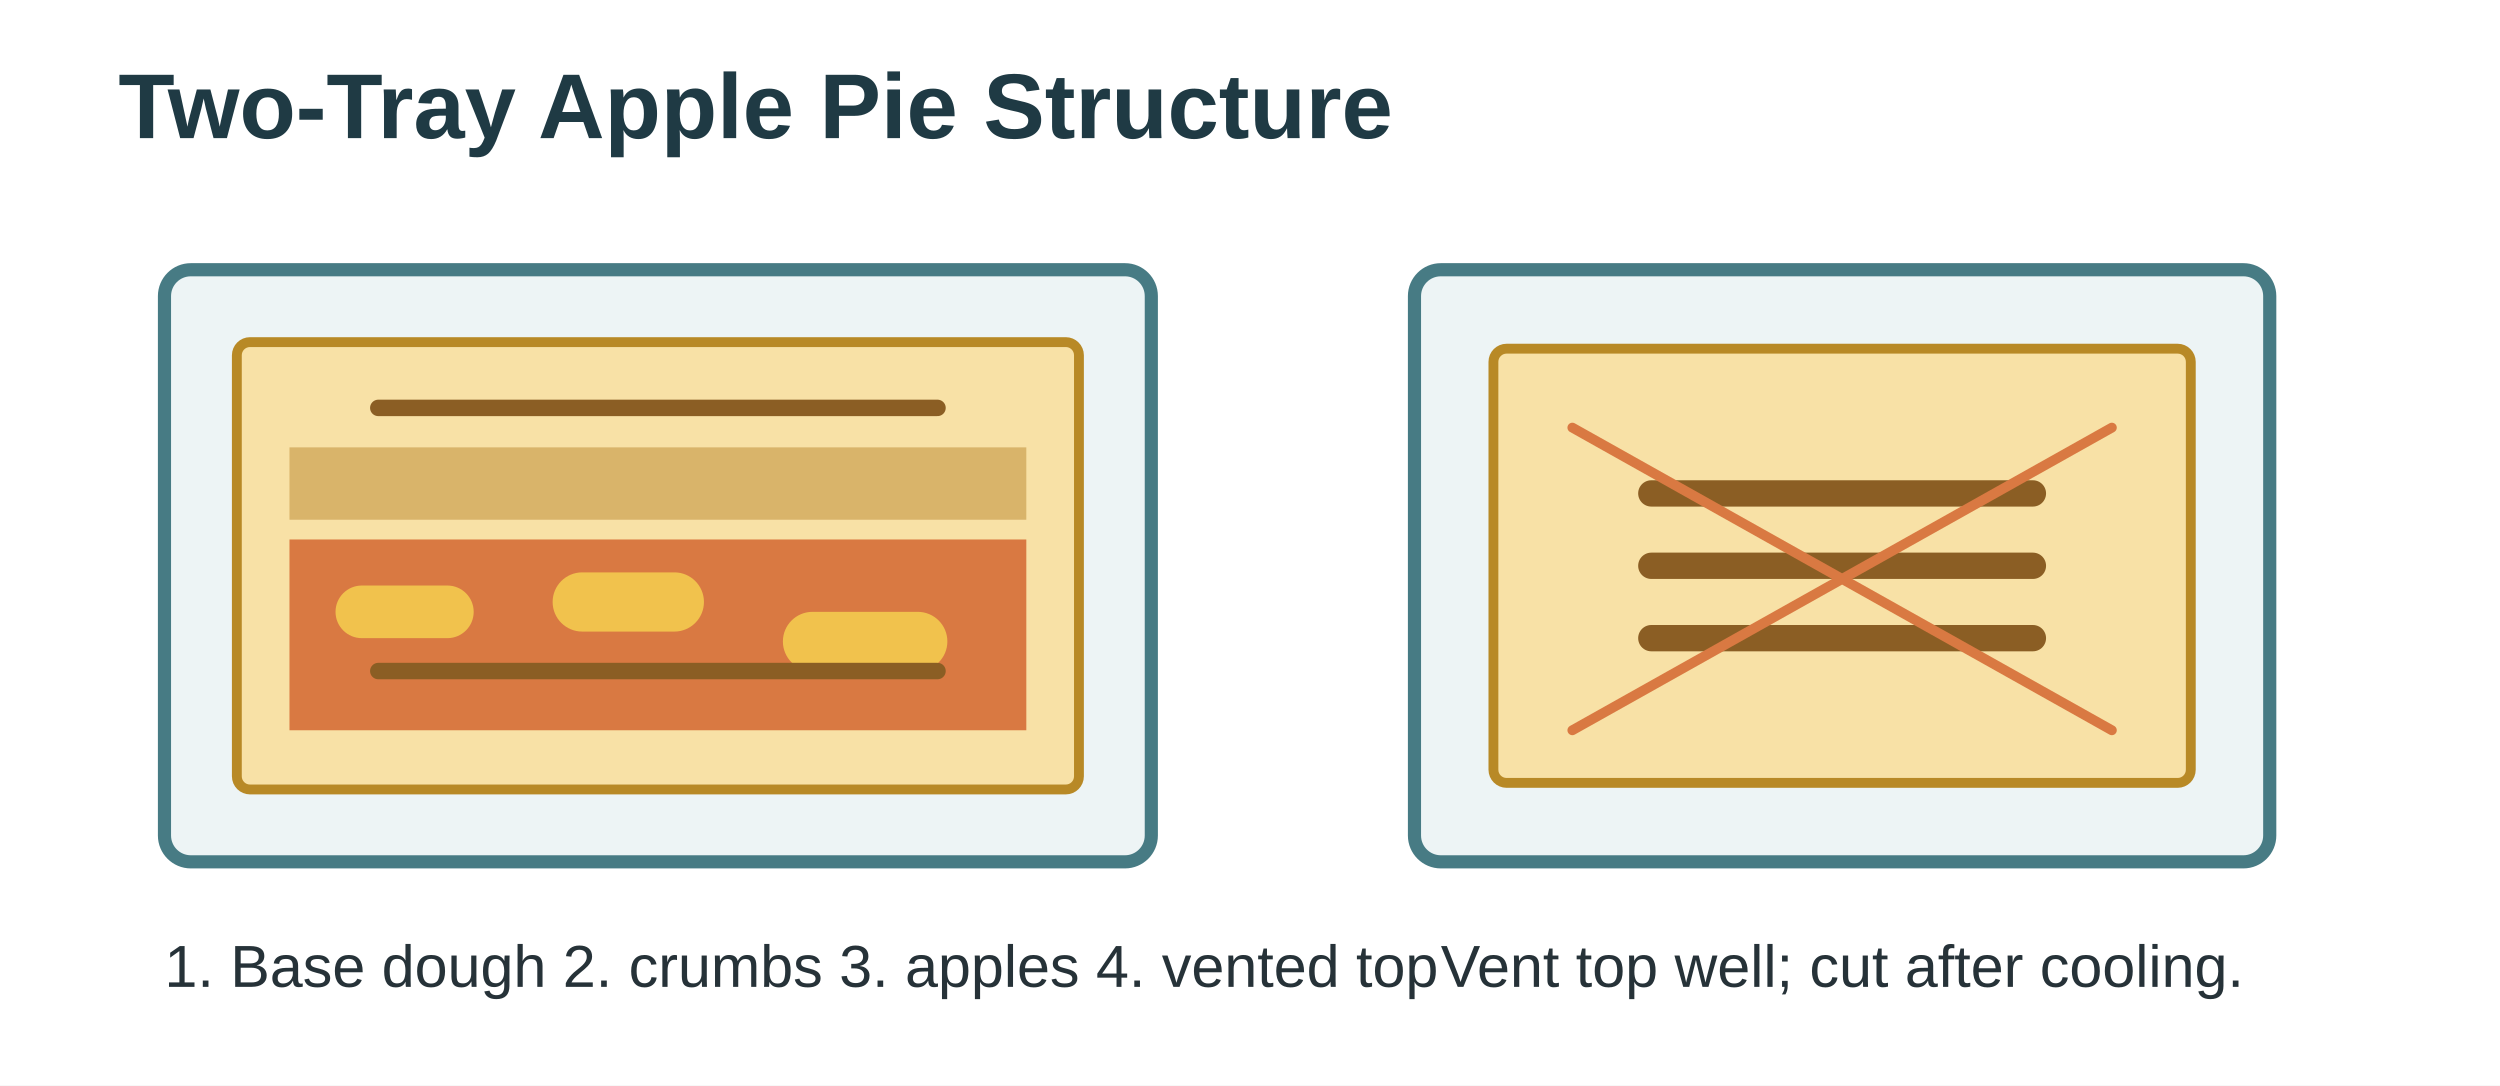
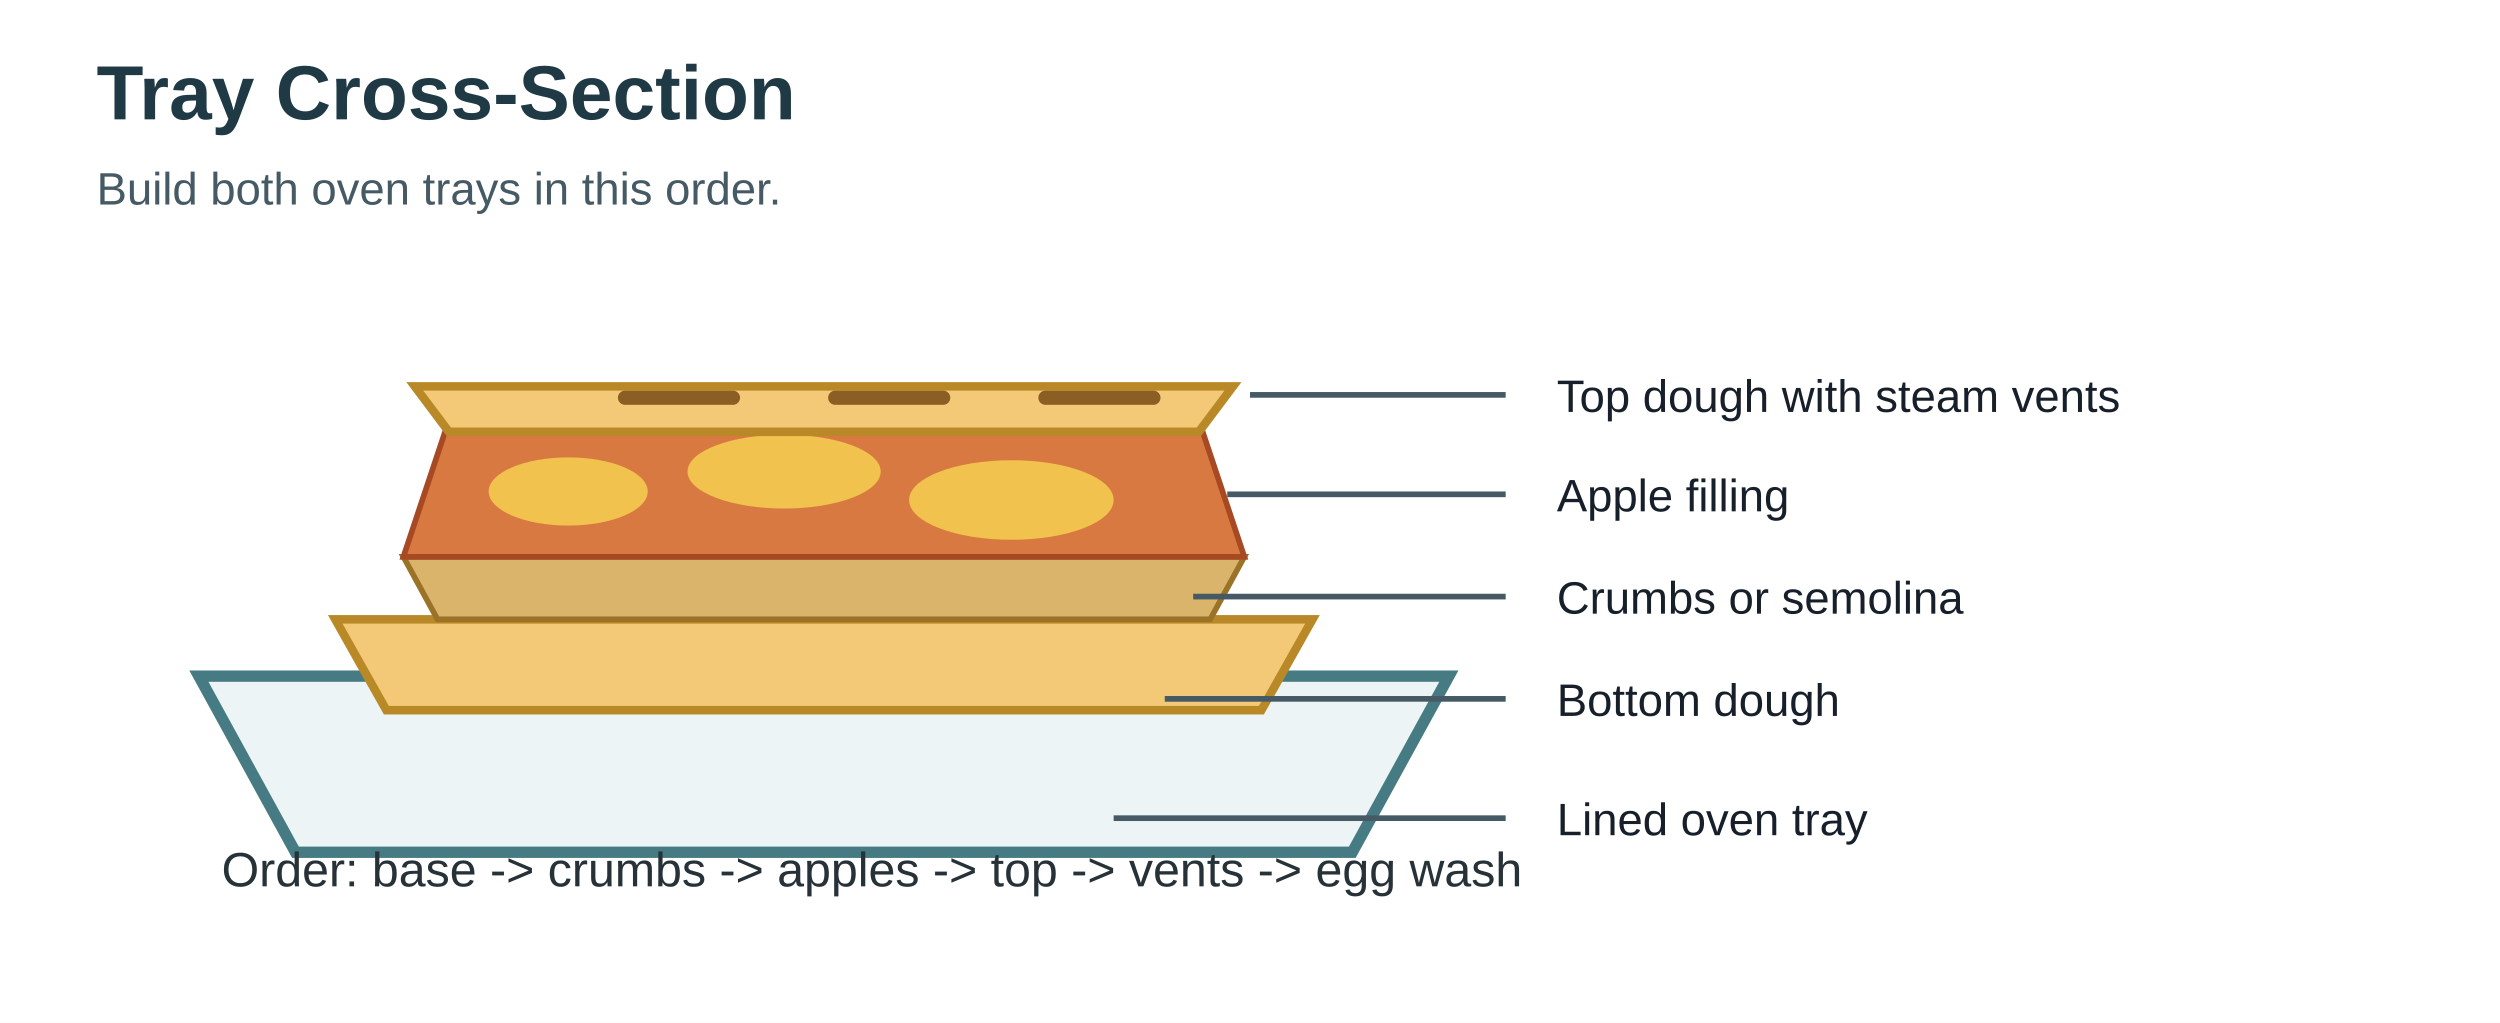
- <svg xmlns="http://www.w3.org/2000/svg" width="760" height="330" viewBox="0 0 760 330" role="img" aria-label="Apple pie tray layering and vent layout">
-   <rect width="760" height="330" fill="#ffffff" />
-   <text x="36" y="42" font-family="Arial, sans-serif" font-size="28" font-weight="700" fill="#1f3a44">Two-Tray Apple Pie Structure</text>
-   <g transform="translate(50 82)">
-     <rect x="0" y="0" width="300" height="180" rx="8" fill="#edf4f5" stroke="#477b84" stroke-width="4" />
-     <rect x="22" y="22" width="256" height="136" rx="4" fill="#f8e1a6" stroke="#b88926" stroke-width="3" />
-     <rect x="38" y="54" width="224" height="22" fill="#d9b46a" />
-     <rect x="38" y="82" width="224" height="58" fill="#d97942" />
-     <rect x="52" y="96" width="42" height="16" rx="8" fill="#f1c24d" />
-     <rect x="118" y="92" width="46" height="18" rx="9" fill="#f1c24d" />
-     <rect x="188" y="104" width="50" height="18" rx="9" fill="#f1c24d" />
-     <path d="M65 42h170M65 122h170" stroke="#8b5e24" stroke-width="5" stroke-linecap="round" />
-     <text x="0" y="218" font-family="Arial, sans-serif" font-size="18" fill="#263238">1. Base dough  2. crumbs  3. apples  4. vented top</text>
+ <svg xmlns="http://www.w3.org/2000/svg" width="880" height="360" viewBox="0 0 880 360" role="img" aria-label="Apple pie tray cross-section">
+   <rect width="880" height="360" fill="#ffffff" />
+   <text x="34" y="42" font-family="Arial, sans-serif" font-size="27" font-weight="700" fill="#1f3a44">Tray Cross-Section</text>
+   <text x="34" y="72" font-family="Arial, sans-serif" font-size="16" fill="#455a64">Build both oven trays in this order.</text>
+   <g transform="translate(70 118)">
+     <path d="M0 120h440l-34 62H34z" fill="#edf4f5" stroke="#477b84" stroke-width="4" />
+     <path d="M48 100h344l-18 32H66z" fill="#f3c978" stroke="#b88926" stroke-width="3" />
+     <path d="M72 78h296l-12 22H84z" fill="#d9b46a" stroke="#9a7228" stroke-width="2" />
+     <path d="M88 30h264l16 48H72z" fill="#d97942" stroke="#a74922" stroke-width="2" />
+     <ellipse cx="130" cy="55" rx="28" ry="12" fill="#f1c24d" />
+     <ellipse cx="206" cy="48" rx="34" ry="13" fill="#f1c24d" />
+     <ellipse cx="286" cy="58" rx="36" ry="14" fill="#f1c24d" />
+     <path d="M76 18h288l-12 16H88z" fill="#f3c978" stroke="#b88926" stroke-width="3" />
+     <path d="M150 22h38M224 22h38M298 22h38" stroke="#8b5e24" stroke-width="5" stroke-linecap="round" />
  </g>
-   <g transform="translate(430 82)">
-     <rect x="0" y="0" width="260" height="180" rx="8" fill="#edf4f5" stroke="#477b84" stroke-width="4" />
-     <rect x="24" y="24" width="212" height="132" rx="4" fill="#f8e1a6" stroke="#b88926" stroke-width="3" />
-     <path d="M72 68h116M72 90h116M72 112h116" stroke="#8b5e24" stroke-width="8" stroke-linecap="round" />
-     <path d="M48 48l164 92M212 48L48 140" stroke="#d97942" stroke-width="3" stroke-linecap="round" />
-     <text x="8" y="218" font-family="Arial, sans-serif" font-size="18" fill="#263238">Vent top well; cut after cooling.</text>
+   <g font-family="Arial, sans-serif" font-size="16" fill="#17202a" stroke="#455a64" stroke-width="2">
+     <line x1="530" y1="139" x2="440" y2="139" />
+     <text x="548" y="145" stroke="none">Top dough with steam vents</text>
+     <line x1="530" y1="174" x2="432" y2="174" />
+     <text x="548" y="180" stroke="none">Apple filling</text>
+     <line x1="530" y1="210" x2="420" y2="210" />
+     <text x="548" y="216" stroke="none">Crumbs or semolina</text>
+     <line x1="530" y1="246" x2="410" y2="246" />
+     <text x="548" y="252" stroke="none">Bottom dough</text>
+     <line x1="530" y1="288" x2="392" y2="288" />
+     <text x="548" y="294" stroke="none">Lined oven tray</text>
+   </g>
+   <g transform="translate(78 312)" font-family="Arial, sans-serif" font-size="17" fill="#263238">
+     <text x="0" y="0">Order: base -&gt; crumbs -&gt; apples -&gt; top -&gt; vents -&gt; egg wash</text>
  </g>
</svg>
